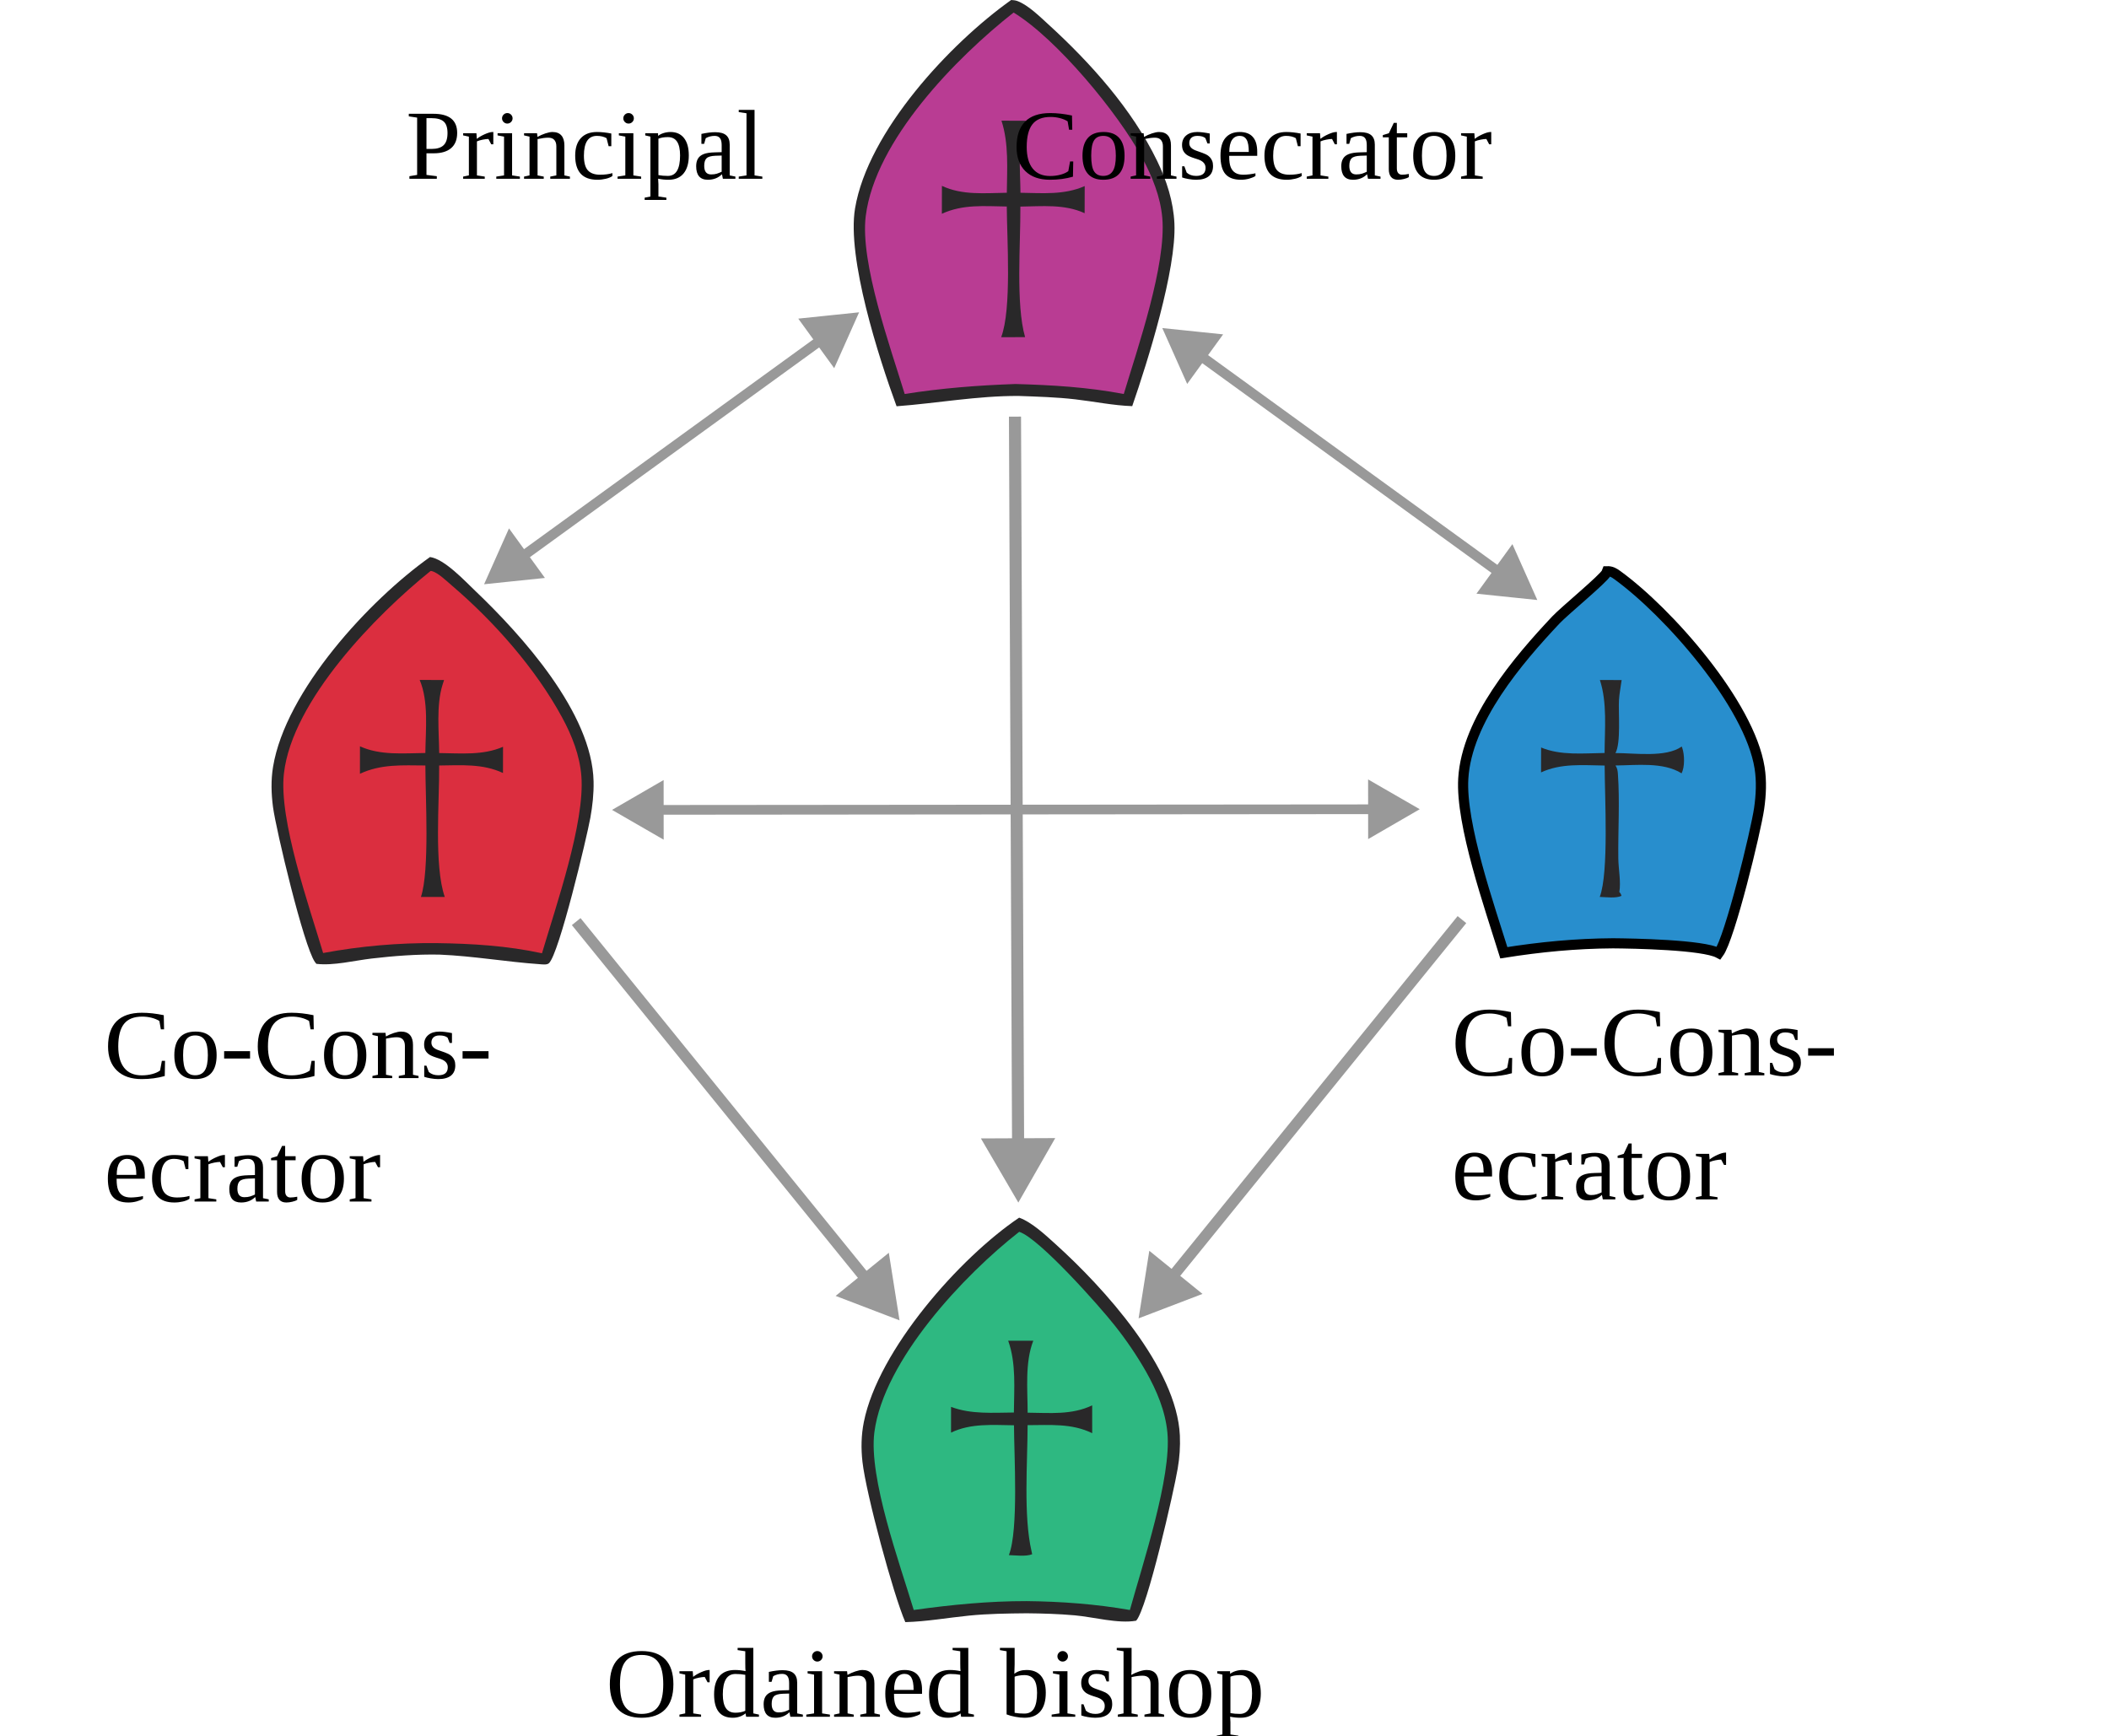
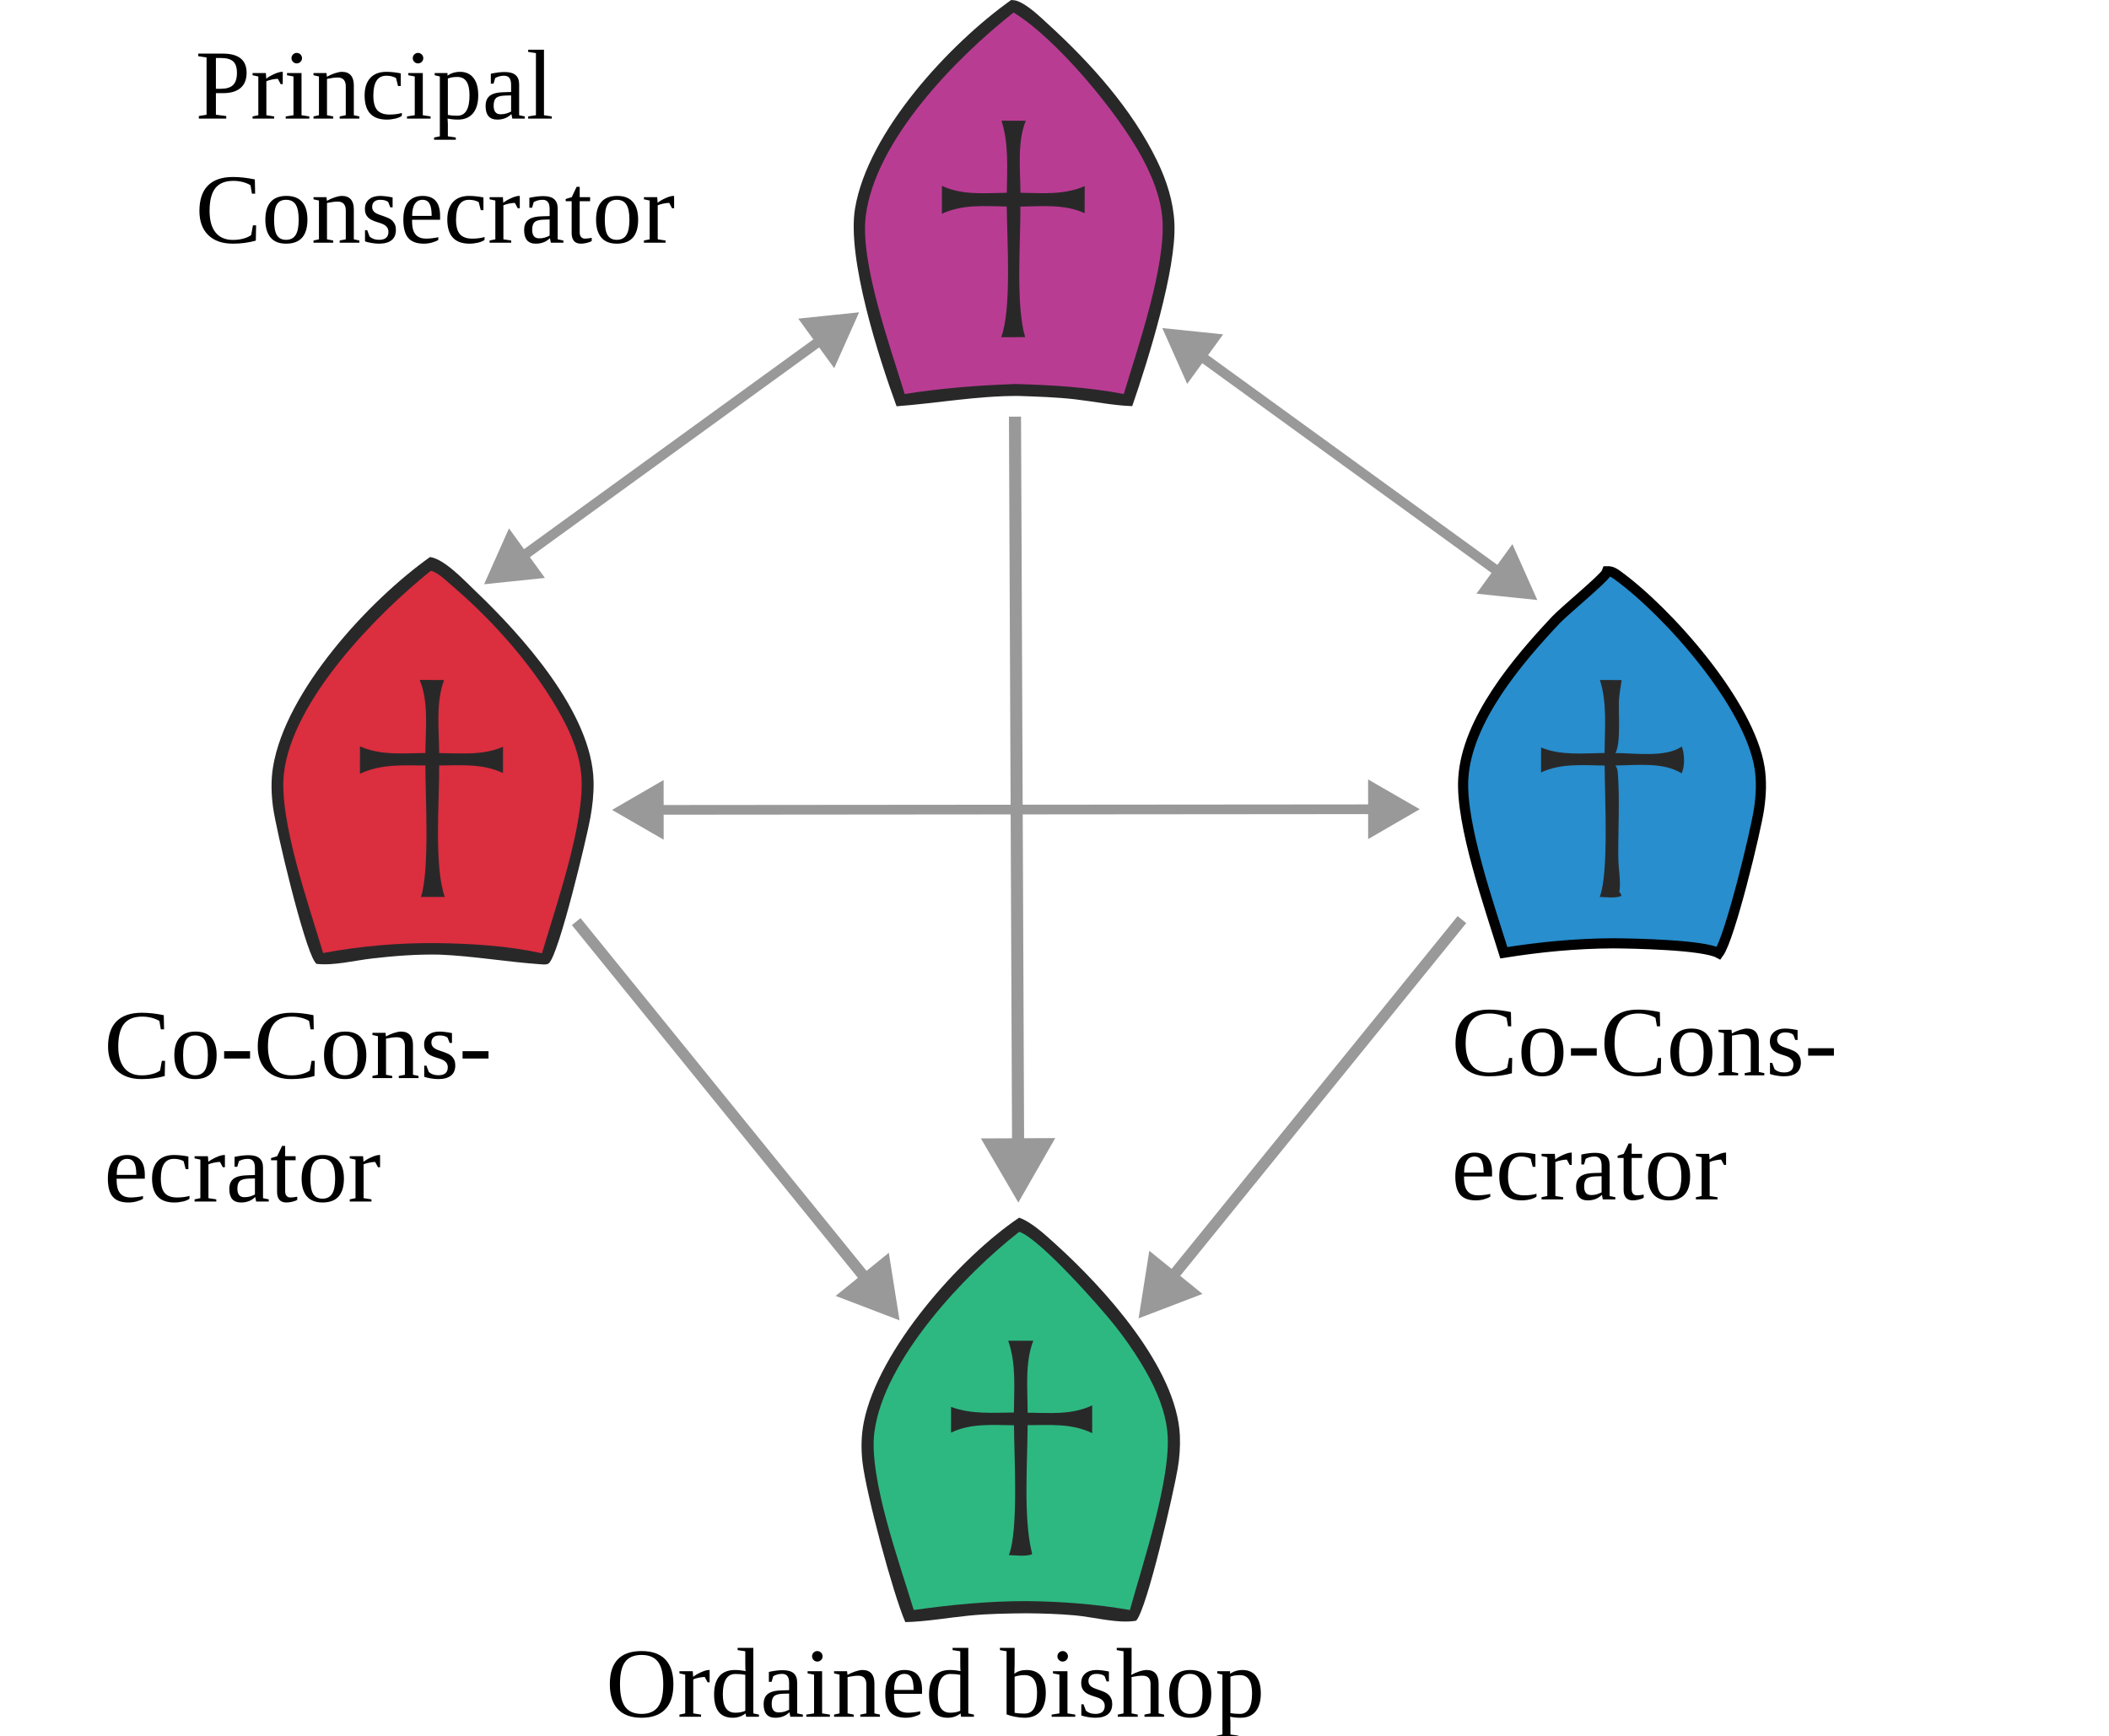
<svg xmlns="http://www.w3.org/2000/svg" width="1019.771" height="839.147" version="1.1" id="svg122">
  <path fill="#288ecd" d="m 777.05,276.228 c 2.04,-0.053 3.31,0.673 4.9,1.822 24.69,17.858 64.02,62.439 68.88,93.261 1.02,6.47 0.7,13.171 -0.23,19.629 -1.57,10.916 -14.12,62.576 -19.53,69.972 -7.65,-4.099 -41.46,-4.679 -51.12,-4.761 -17.87,0.102 -35.158,1.761 -52.798,4.572 -6.822,-22.041 -20.947,-62.079 -19.608,-84.261 1.706,-28.26 26.334,-57.073 44.83,-76.735 4.116,-4.37 23.156,-20.007 24.366,-22.73 0.11,-0.253 0.21,-0.513 0.31,-0.769 z" id="path3" style="stroke:#000000;stroke-width:4.9;stroke-dasharray:none;stroke-opacity:1" />
  <path fill="#292829" d="m 773.59,328.816 10.53,0.042 c -0.4,3.192 -1.1,6.406 -1.29,9.608 -0.35,5.864 1.03,20.974 -1.72,25.687 9.25,-0.014 24.37,2.303 32.07,-3.162 0.08,0.215 0.16,0.428 0.24,0.646 1.14,3.355 1.28,9.147 -0.31,12.322 -8.89,-5.562 -21.82,-3.89 -31.96,-3.795 0.89,1.422 1.06,2.519 1.17,4.187 0.94,13.413 0.02,27.327 0.19,40.819 0.06,4.994 1.34,11.389 0.49,16.175 0.66,0.756 0.77,0.959 1.05,1.868 -2.79,1.285 -7.42,0.596 -10.52,0.513 4.47,-11.841 2.4,-48.533 2.37,-63.532 -10.45,-0.143 -21.05,-1.195 -30.752,3.319 l 0.026,-12.052 c 9.476,3.985 20.596,2.78 30.696,2.655 0.05,-11.447 1.34,-24.326 -2.28,-35.3 z" id="path4" />
  <path fill="#292829" d="m 207.931,269.361 c 7.001,0.986 16.613,11.349 21.775,16.272 22.523,21.483 56.634,59.13 57.312,92.269 0.122,5.931 -0.518,11.766 -1.569,17.592 -1.688,9.349 -15.127,65.86 -20.03,70.29 -0.976,0.883 -2.987,0.572 -4.285,0.483 -16.252,-1.118 -32.161,-3.956 -48.559,-4.646 -10.839,-0.231 -22.065,0.635 -32.823,1.889 -8.408,0.979 -18.436,3.56 -26.772,2.576 -0.295,-0.35 -0.427,-0.494 -0.711,-0.9 -5.406,-7.71 -18.802,-63.941 -20.258,-74.897 -0.852,-6.413 -1.043,-13.02 0.008,-19.42 6.047,-36.843 46.58,-80.702 75.912,-101.508 z" id="path5" />
  <path fill="#db2e3f" d="m 208.198,276.1 c 0.164,0.016 0.33,0.013 0.491,0.048 3.033,0.675 7.327,4.889 9.781,6.981 20.431,17.418 40.469,40.13 53.292,63.728 4.82,8.87 8.567,18.353 9.356,28.505 1.743,22.416 -12.341,62.875 -19.048,85.614 -16.748,-3.642 -33.908,-4.688 -51.001,-4.911 -18.387,-0.18 -36.748,1.422 -54.825,4.784 -6.703,-22.584 -21.523,-64.322 -18.961,-86.818 4.024,-35.334 44.565,-76.745 70.915,-97.931 z" id="path6" />
  <path fill="#292829" d="m 202.925,328.79 11.795,0.052 c -0.268,0.783 -0.508,1.562 -0.753,2.351 -3.091,9.951 -1.692,22.562 -1.61,32.959 10.42,0.11 21.124,1.214 30.877,-3.029 l -0.024,12.681 c -9.83,-4.615 -20.288,-3.737 -30.86,-3.634 0.163,17.137 -2.577,48.464 2.716,63.559 l -11.532,0.008 c 4.261,-12.85 2.176,-47.924 2.148,-63.574 -11.066,-0.062 -21.386,-0.786 -31.636,4.011 l 0.006,-13.28 c 9.874,4.492 21.032,3.336 31.625,3.229 0.12,-11.319 1.684,-24.791 -2.752,-35.333 z" id="path7" />
  <path fill="#292829" d="m 488.935,0 c 1.028,0.047 2.08,0.157 3.052,0.518 5.13,1.907 10.872,7.569 14.939,11.281 20.388,18.61 40.478,41.016 52.584,66.001 4.593,9.481 7.882,19.682 8.359,30.269 1.004,22.319 -12.892,66.61 -20.4,88.331 -9.17,-0.31 -18.457,-2.25 -27.587,-3.302 -9.077,-1.045 -18.262,-1.302 -27.389,-1.629 -19.934,-0.083 -39.21,3.513 -58.969,4.991 -8.637,-23.52 -24.1,-71.726 -20.075,-95.712 6.239,-37.187 45.881,-79.725 75.486,-100.749 z" id="path8" />
  <path fill="#b93c93" d="m 490.099,6.067 c 20.76,12.6 50.577,48.588 62.195,70.245 4.827,8.998 8.808,18.777 9.71,29.028 1.999,22.728 -11.845,62.669 -18.626,85.19 -17.379,-3.336 -34.726,-4.329 -52.363,-4.84 -18.064,0.633 -35.699,2.002 -53.563,4.834 -6.83,-22.393 -21.648,-63.463 -18.842,-86.007 4.573,-36.73 43.837,-76.713 71.489,-98.45 z" id="path9" />
  <path fill="#292829" d="m 484.246,58.361 11.761,0.033 c -4.213,10.2 -2.646,23.916 -2.576,34.821 10.684,0.146 21.057,1.155 31.058,-3.232 l -0.034,13.114 c -9.752,-4.497 -20.589,-3.326 -31.066,-3.189 0.121,17.63 -2.299,47.277 2.278,63.116 l -11.569,0.041 c 5.17,-13.65 2.788,-47.464 2.711,-63.203 -10.956,-0.151 -21.204,-1.163 -31.388,3.514 l 0.03,-13.496 c 9.93,4.642 20.699,3.474 31.381,3.334 0.112,-11.537 1.02,-23.745 -2.586,-34.853 z" id="path10" />
  <path fill="#292829" d="m 492.796,588.821 c 6.19,2.228 12.776,8.446 17.651,12.848 23.036,20.8 58.552,59.617 60.064,92.519 0.219,5.359 -0.138,10.727 -1.066,16.01 -1.755,10.611 -14.726,67.68 -20.075,73.527 -8.647,1.556 -20.706,-1.803 -29.707,-2.603 -7.74,-0.687 -15.454,-0.91 -23.221,-0.987 -9.344,0.094 -18.672,0.196 -27.978,1.132 -10.228,1.028 -20.425,2.87 -30.712,3.145 -5.797,-13.208 -18.982,-62.141 -20.717,-77.467 -0.736,-6.504 -0.622,-12.911 0.665,-19.338 6.982,-34.887 46.413,-79.504 75.096,-98.786 z" id="path11" />
  <path fill="#2eb881" d="m 492.822,595.671 c 9.656,3.051 39.064,36.215 46.18,45.278 5.606,7.04 10.666,14.497 15.137,22.308 5.153,9.156 9.338,18.966 10.341,29.525 2.046,21.533 -11.95,63.434 -18.143,85.765 -16.533,-2.886 -33.137,-4.114 -49.906,-4.299 -18.427,-0.031 -36.387,1.76 -54.608,4.283 -6.678,-22.198 -21.897,-63.888 -19.033,-85.961 4.528,-34.886 43.482,-76.185 70.032,-96.899 z" id="path12" />
  <path fill="#292829" d="m 487.493,648.331 12.136,0.008 c -4.102,10.524 -2.743,23.628 -2.729,34.79 10.747,0.097 21.271,1.179 31.209,-3.538 l 0.002,13.453 c -9.895,-4.873 -20.496,-3.889 -31.229,-3.883 -0.024,17.964 -2.092,43.856 1.924,61.072 l 0.284,1.346 c -3.144,1.203 -7.865,0.521 -11.262,0.434 4.758,-12.273 2.497,-48.559 2.468,-62.795 -10.357,-0.109 -20.878,-1.061 -30.44,3.556 l 0.009,-12.457 c 9.68,3.67 20.206,2.81 30.38,2.73 0.09,-11.57 1.185,-23.666 -2.752,-34.716 z" id="path13" />
  <defs id="defs117">
    <marker style="overflow:visible" id="Triangle" refX="0" refY="0" orient="auto-start-reverse" markerWidth="1" markerHeight="1" viewBox="0 0 1 1" preserveAspectRatio="xMidYMid">
      <path transform="scale(0.5)" style="fill:context-stroke;fill-rule:evenodd;stroke:context-stroke;stroke-width:1pt" d="M 5.77,0 -2.88,5 V -5 Z" id="path135" />
    </marker>
    <linearGradient id="gradient_0" gradientUnits="userSpaceOnUse" x1="699.005" y1="868.006" x2="688.509" y2="857.408">
      <stop offset="0" stop-color="#171616" id="stop116" />
      <stop offset="1" stop-color="#323132" id="stop117" />
    </linearGradient>
    <marker style="overflow:visible" id="Triangle-4" refX="0" refY="0" orient="auto-start-reverse" markerWidth="1" markerHeight="1" viewBox="0 0 1 1" preserveAspectRatio="xMidYMid">
      <path transform="scale(0.5)" style="fill:context-stroke;fill-rule:evenodd;stroke:context-stroke;stroke-width:1pt" d="M 5.77,0 -2.88,5 V -5 Z" id="path135-3" />
    </marker>
    <marker style="overflow:visible" id="Triangle-4-3" refX="0" refY="0" orient="auto-start-reverse" markerWidth="1" markerHeight="1" viewBox="0 0 1 1" preserveAspectRatio="xMidYMid">
      <path transform="scale(0.5)" style="fill:context-stroke;fill-rule:evenodd;stroke:context-stroke;stroke-width:1pt" d="M 5.77,0 -2.88,5 V -5 Z" id="path135-3-0" />
    </marker>
    <marker style="overflow:visible" id="Triangle-2" refX="0" refY="0" orient="auto-start-reverse" markerWidth="1" markerHeight="1" viewBox="0 0 1 1" preserveAspectRatio="xMidYMid">
      <path transform="scale(0.5)" style="fill:context-stroke;fill-rule:evenodd;stroke:context-stroke;stroke-width:1pt" d="M 5.77,0 -2.88,5 V -5 Z" id="path135-7" />
    </marker>
    <marker style="overflow:visible" id="Triangle-4-3-1" refX="0" refY="0" orient="auto-start-reverse" markerWidth="1" markerHeight="1" viewBox="0 0 1 1" preserveAspectRatio="xMidYMid">
      <path transform="scale(0.5)" style="fill:context-stroke;fill-rule:evenodd;stroke:context-stroke;stroke-width:1pt" d="M 5.77,0 -2.88,5 V -5 Z" id="path135-3-0-5" />
    </marker>
    <marker style="overflow:visible" id="Triangle-0" refX="0" refY="0" orient="auto-start-reverse" markerWidth="1" markerHeight="1" viewBox="0 0 1 1" preserveAspectRatio="xMidYMid">
      <path transform="scale(0.5)" style="fill:context-stroke;fill-rule:evenodd;stroke:context-stroke;stroke-width:1pt" d="M 5.77,0 -2.88,5 V -5 Z" id="path135-1" />
    </marker>
    <marker style="overflow:visible" id="Triangle-4-3-8" refX="0" refY="0" orient="auto-start-reverse" markerWidth="1" markerHeight="1" viewBox="0 0 1 1" preserveAspectRatio="xMidYMid">
      <path transform="scale(0.5)" style="fill:context-stroke;fill-rule:evenodd;stroke:context-stroke;stroke-width:1pt" d="M 5.77,0 -2.88,5 V -5 Z" id="path135-3-0-7" />
    </marker>
    <marker style="overflow:visible" id="Triangle-4-0" refX="0" refY="0" orient="auto-start-reverse" markerWidth="1" markerHeight="1" viewBox="0 0 1 1" preserveAspectRatio="xMidYMid">
      <path transform="scale(0.5)" style="fill:context-stroke;fill-rule:evenodd;stroke:context-stroke;stroke-width:1pt" d="M 5.77,0 -2.88,5 V -5 Z" id="path135-3-09" />
    </marker>
  </defs>
-   <text xml:space="preserve" style="font-size:48px;text-align:start;writing-mode:lr-tb;direction:ltr;text-anchor:start;fill:#000000" x="196.277" y="86.456" id="text122">
-     <tspan id="tspan122" x="196.277" y="86.456">Principal          Consecrator</tspan>
+   <text xml:space="preserve" style="font-size:48px;text-align:start;writing-mode:lr-tb;direction:ltr;text-anchor:start;fill:#000000" x="94.459" y="57.365" id="text122">
+     <tspan id="tspan122" x="94.459" y="57.365">Principal</tspan>
+     <tspan x="94.459" y="117.365" id="tspan125">Consecrator</tspan>
  </text>
  <text xml:space="preserve" style="font-size:48px;text-align:start;writing-mode:lr-tb;direction:ltr;text-anchor:start;fill:#000000;stroke-width:0.995" x="49.999" y="524.143" id="text122-3" transform="scale(1.00537,0.9946587)">
    <tspan id="tspan122-9" x="49.999" y="524.143" style="font-size:48px;stroke-width:0.995">Co-Cons-</tspan>
    <tspan x="49.999" y="584.143" style="font-size:48px;stroke-width:0.995" id="tspan124">ecrator</tspan>
  </text>
  <text xml:space="preserve" style="font-size:48px;text-align:start;writing-mode:lr-tb;direction:ltr;text-anchor:start;fill:#000000" x="701.817" y="520" id="text122-3-2">
    <tspan id="tspan122-9-3" x="701.817" y="520" style="font-size:48px">Co-Cons-</tspan>
    <tspan x="701.817" y="580" style="font-size:48px" id="tspan123">ecrator</tspan>
  </text>
  <text xml:space="preserve" style="font-size:48px;text-align:start;writing-mode:lr-tb;direction:ltr;text-anchor:start;fill:#000000" x="292.908" y="830.182" id="text122-3-2-5">
    <tspan id="tspan122-9-3-9" x="292.908" y="830.182">Ordained bishop</tspan>
  </text>
  <path style="fill:#a7ac93;fill-opacity:1;stroke:#999999;stroke-width:5.379;stroke-dasharray:none;stroke-opacity:1;marker-end:url(#Triangle)" d="m 278.609,445.661 87.283,107.645 v 0 l 57.033,70.337" id="path122" />
  <path style="fill:#a7ac93;fill-opacity:1;stroke:#999999;stroke-width:5.379;stroke-dasharray:none;stroke-opacity:1;marker-end:url(#Triangle-4)" d="m 706.896,444.695 -87.283,107.645 v 0 l -57.033,70.337" id="path122-6" />
  <path style="fill:#a7ac93;fill-opacity:1;stroke:#999999;stroke-width:5.84;stroke-dasharray:none;stroke-opacity:1;marker-end:url(#Triangle-4-0)" d="m 490.781,201.474 0.926,217.311 v 0 l 0.605,141.996" id="path122-6-5" />
  <path style="fill:#a7ac93;fill-opacity:1;stroke:#999999;stroke-width:4.809;stroke-dasharray:none;stroke-opacity:1;marker-start:url(#Triangle);marker-end:url(#Triangle-4-3)" d="m 401.579,161.053 -92.948,67.405 v 0 L 247.897,272.501" id="path122-6-6" />
  <path style="fill:#a7ac93;fill-opacity:1;stroke:#999999;stroke-width:4.687;stroke-dasharray:none;stroke-opacity:1;marker-start:url(#Triangle-0);marker-end:url(#Triangle-4-3-8)" d="m 669.847,391.327 -216.075,0.183 v 0 l -141.188,0.119" id="path122-6-6-6" />
  <path style="fill:#a7ac93;fill-opacity:1;stroke:#999999;stroke-width:4.809;stroke-dasharray:none;stroke-opacity:1;marker-start:url(#Triangle-2);marker-end:url(#Triangle-4-3-1)" d="m 575.828,168.663 92.948,67.405 v 0 l 60.734,44.044" id="path122-6-6-2" />
</svg>
